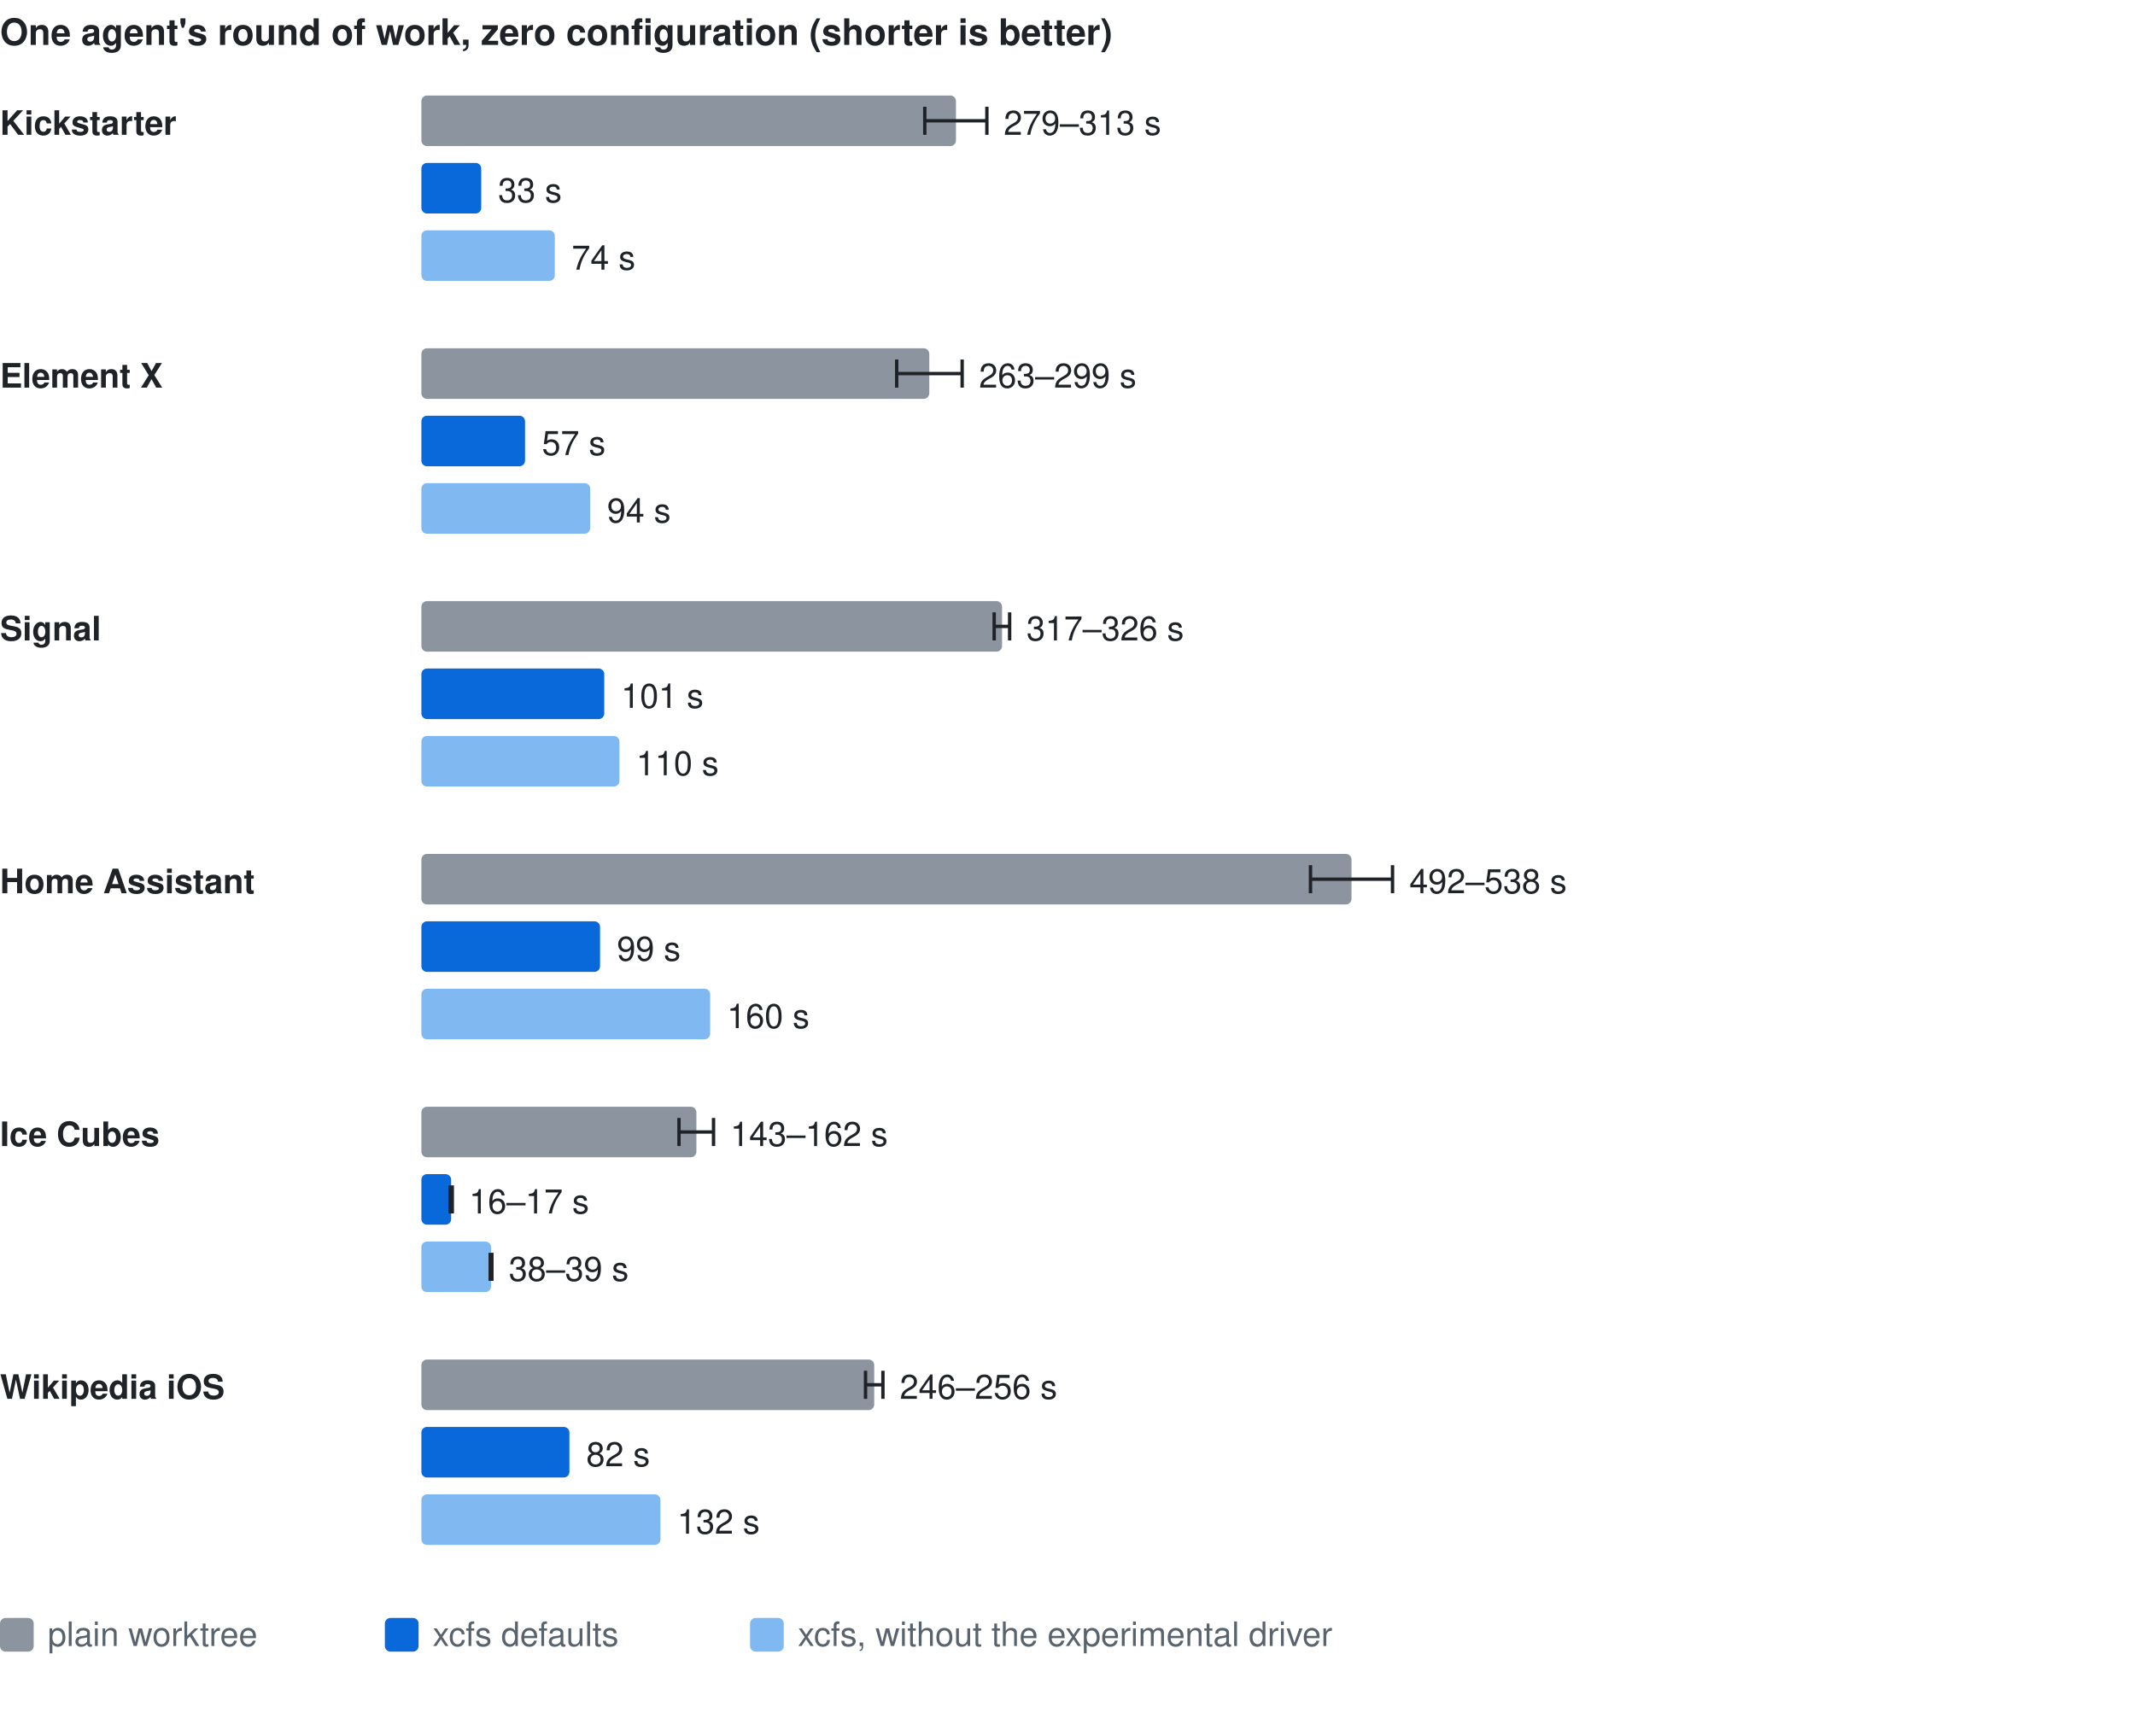
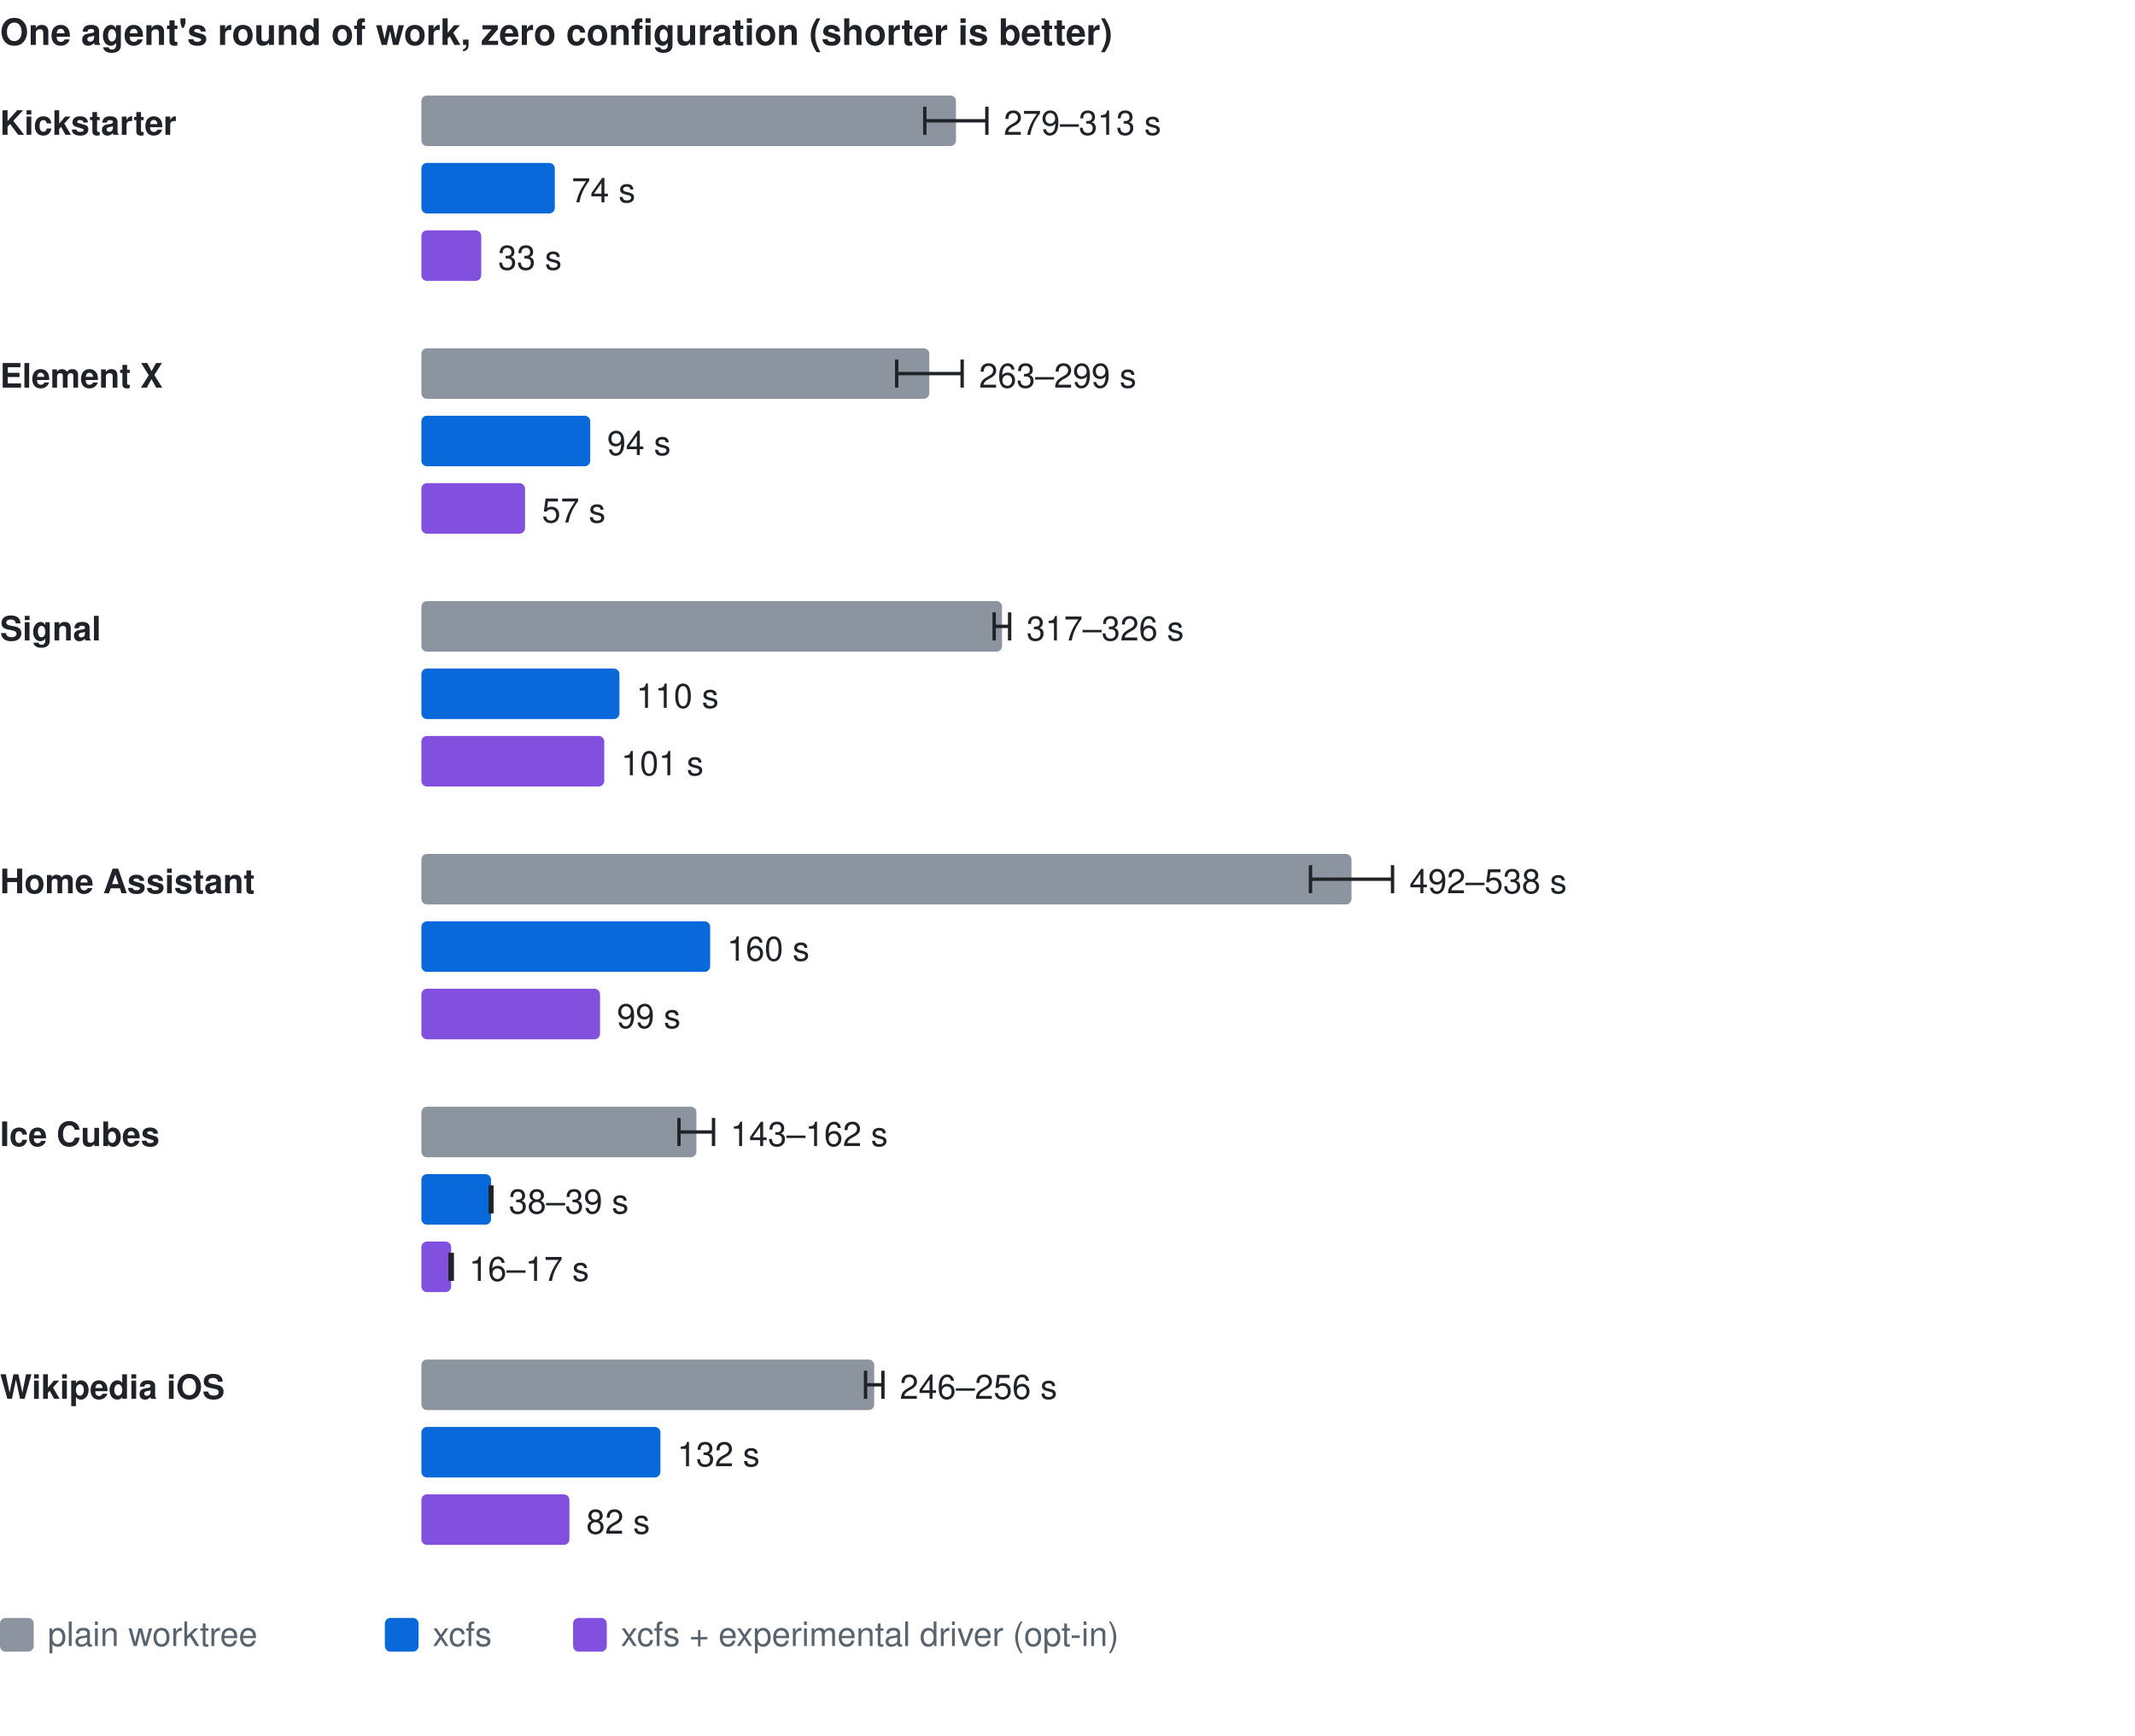
<svg xmlns="http://www.w3.org/2000/svg" width="760" height="618" viewBox="0 0 760 618" font-family="-apple-system, BlinkMacSystemFont, 'Segoe UI', Helvetica, Arial, sans-serif" font-size="12">
  <text x="0" y="16" fill="#1f2328" font-size="13" font-weight="600">One agent's round of work, zero configuration (shorter is better)</text>
  <text x="0" y="48" fill="#1f2328" font-weight="600">Kickstarter</text>
  <rect x="150.0" y="34" width="190.3" height="18" rx="2" fill="#8c959f" />
  <path d="M329.2 43.0 H351.3 M329.2 38.0 V48.0 M351.3 38.0 V48.0" stroke="#1f2328" stroke-width="1.2" fill="none" />
  <text x="357.3" y="48" fill="#1f2328">279–313 s</text>
-   <rect x="150.0" y="58" width="21.3" height="18" rx="2" fill="#0969da" />
-   <text x="177.3" y="72" fill="#1f2328">33 s</text>
-   <rect x="150.0" y="82" width="47.5" height="18" rx="2" fill="#80b9f2" />
-   <text x="203.5" y="96" fill="#1f2328">74 s</text>
+   <rect x="150.0" y="58" width="47.5" height="18" rx="2" fill="#0969da" />
+   <text x="203.5" y="72" fill="#1f2328">74 s</text>
+   <rect x="150.0" y="82" width="21.3" height="18" rx="2" fill="#8250df" />
+   <text x="177.3" y="96" fill="#1f2328">33 s</text>
  <text x="0" y="138" fill="#1f2328" font-weight="600">Element X</text>
  <rect x="150.0" y="124" width="180.8" height="18" rx="2" fill="#8c959f" />
  <path d="M319.2 133.0 H342.5 M319.2 128.0 V138.0 M342.5 128.0 V138.0" stroke="#1f2328" stroke-width="1.2" fill="none" />
  <text x="348.5" y="138" fill="#1f2328">263–299 s</text>
-   <rect x="150.0" y="148" width="36.9" height="18" rx="2" fill="#0969da" />
-   <text x="192.9" y="162" fill="#1f2328">57 s</text>
-   <rect x="150.0" y="172" width="60.1" height="18" rx="2" fill="#80b9f2" />
-   <text x="216.1" y="186" fill="#1f2328">94 s</text>
+   <rect x="150.0" y="148" width="60.1" height="18" rx="2" fill="#0969da" />
+   <text x="216.1" y="162" fill="#1f2328">94 s</text>
+   <rect x="150.0" y="172" width="36.9" height="18" rx="2" fill="#8250df" />
+   <text x="192.9" y="186" fill="#1f2328">57 s</text>
  <text x="0" y="228" fill="#1f2328" font-weight="600">Signal</text>
  <rect x="150.0" y="214" width="206.7" height="18" rx="2" fill="#8c959f" />
  <path d="M353.9 223.0 H359.4 M353.9 218.0 V228.0 M359.4 218.0 V228.0" stroke="#1f2328" stroke-width="1.2" fill="none" />
  <text x="365.4" y="228" fill="#1f2328">317–326 s</text>
-   <rect x="150.0" y="238" width="65.1" height="18" rx="2" fill="#0969da" />
-   <text x="221.1" y="252" fill="#1f2328">101 s</text>
-   <rect x="150.0" y="262" width="70.5" height="18" rx="2" fill="#80b9f2" />
-   <text x="226.5" y="276" fill="#1f2328">110 s</text>
+   <rect x="150.0" y="238" width="70.5" height="18" rx="2" fill="#0969da" />
+   <text x="226.5" y="252" fill="#1f2328">110 s</text>
+   <rect x="150.0" y="262" width="65.1" height="18" rx="2" fill="#8250df" />
+   <text x="221.1" y="276" fill="#1f2328">101 s</text>
  <text x="0" y="318" fill="#1f2328" font-weight="600">Home Assistant</text>
  <rect x="150.0" y="304" width="331.1" height="18" rx="2" fill="#8c959f" />
  <path d="M466.5 313.0 H495.7 M466.5 308.0 V318.0 M495.7 308.0 V318.0" stroke="#1f2328" stroke-width="1.2" fill="none" />
  <text x="501.7" y="318" fill="#1f2328">492–538 s</text>
-   <rect x="150.0" y="328" width="63.6" height="18" rx="2" fill="#0969da" />
-   <text x="219.6" y="342" fill="#1f2328">99 s</text>
-   <rect x="150.0" y="352" width="102.8" height="18" rx="2" fill="#80b9f2" />
-   <text x="258.8" y="366" fill="#1f2328">160 s</text>
+   <rect x="150.0" y="328" width="102.8" height="18" rx="2" fill="#0969da" />
+   <text x="258.8" y="342" fill="#1f2328">160 s</text>
+   <rect x="150.0" y="352" width="63.6" height="18" rx="2" fill="#8250df" />
+   <text x="219.6" y="366" fill="#1f2328">99 s</text>
  <text x="0" y="408" fill="#1f2328" font-weight="600">Ice Cubes</text>
  <rect x="150.0" y="394" width="97.9" height="18" rx="2" fill="#8c959f" />
  <path d="M241.7 403.0 H254.0 M241.7 398.0 V408.0 M254.0 398.0 V408.0" stroke="#1f2328" stroke-width="1.2" fill="none" />
  <text x="260.0" y="408" fill="#1f2328">143–162 s</text>
-   <rect x="150.0" y="418" width="10.6" height="18" rx="2" fill="#0969da" />
-   <path d="M160.2 427.0 H161.0 M160.2 422.0 V432.0 M161.0 422.0 V432.0" stroke="#1f2328" stroke-width="1.2" fill="none" />
-   <text x="167.0" y="432" fill="#1f2328">16–17 s</text>
-   <rect x="150.0" y="442" width="24.8" height="18" rx="2" fill="#80b9f2" />
-   <path d="M174.5 451.0 H175.1 M174.5 446.0 V456.0 M175.1 446.0 V456.0" stroke="#1f2328" stroke-width="1.2" fill="none" />
-   <text x="181.1" y="456" fill="#1f2328">38–39 s</text>
+   <rect x="150.0" y="418" width="24.8" height="18" rx="2" fill="#0969da" />
+   <path d="M174.5 427.0 H175.1 M174.5 422.0 V432.0 M175.1 422.0 V432.0" stroke="#1f2328" stroke-width="1.2" fill="none" />
+   <text x="181.1" y="432" fill="#1f2328">38–39 s</text>
+   <rect x="150.0" y="442" width="10.6" height="18" rx="2" fill="#8250df" />
+   <path d="M160.2 451.0 H161.0 M160.2 446.0 V456.0 M161.0 446.0 V456.0" stroke="#1f2328" stroke-width="1.2" fill="none" />
+   <text x="167.0" y="456" fill="#1f2328">16–17 s</text>
  <text x="0" y="498" fill="#1f2328" font-weight="600">Wikipedia iOS</text>
  <rect x="150.0" y="484" width="161.2" height="18" rx="2" fill="#8c959f" />
  <path d="M308.1 493.0 H314.3 M308.1 488.0 V498.0 M314.3 488.0 V498.0" stroke="#1f2328" stroke-width="1.2" fill="none" />
  <text x="320.3" y="498" fill="#1f2328">246–256 s</text>
-   <rect x="150.0" y="508" width="52.7" height="18" rx="2" fill="#0969da" />
-   <text x="208.7" y="522" fill="#1f2328">82 s</text>
-   <rect x="150.0" y="532" width="85.1" height="18" rx="2" fill="#80b9f2" />
-   <text x="241.1" y="546" fill="#1f2328">132 s</text>
+   <rect x="150.0" y="508" width="85.1" height="18" rx="2" fill="#0969da" />
+   <text x="241.1" y="522" fill="#1f2328">132 s</text>
+   <rect x="150.0" y="532" width="52.7" height="18" rx="2" fill="#8250df" />
+   <text x="208.7" y="546" fill="#1f2328">82 s</text>
  <rect x="0" y="576" width="12" height="12" rx="2" fill="#8c959f" />
  <text x="17" y="586" fill="#59636e">plain worktree</text>
  <rect x="137" y="576" width="12" height="12" rx="2" fill="#0969da" />
-   <text x="154" y="586" fill="#59636e">xcfs defaults</text>
-   <rect x="267" y="576" width="12" height="12" rx="2" fill="#80b9f2" />
-   <text x="284" y="586" fill="#59636e">xcfs, without the experimental driver</text>
+   <text x="154" y="586" fill="#59636e">xcfs</text>
+   <rect x="204" y="576" width="12" height="12" rx="2" fill="#8250df" />
+   <text x="221" y="586" fill="#59636e">xcfs + experimental driver (opt-in)</text>
</svg>
